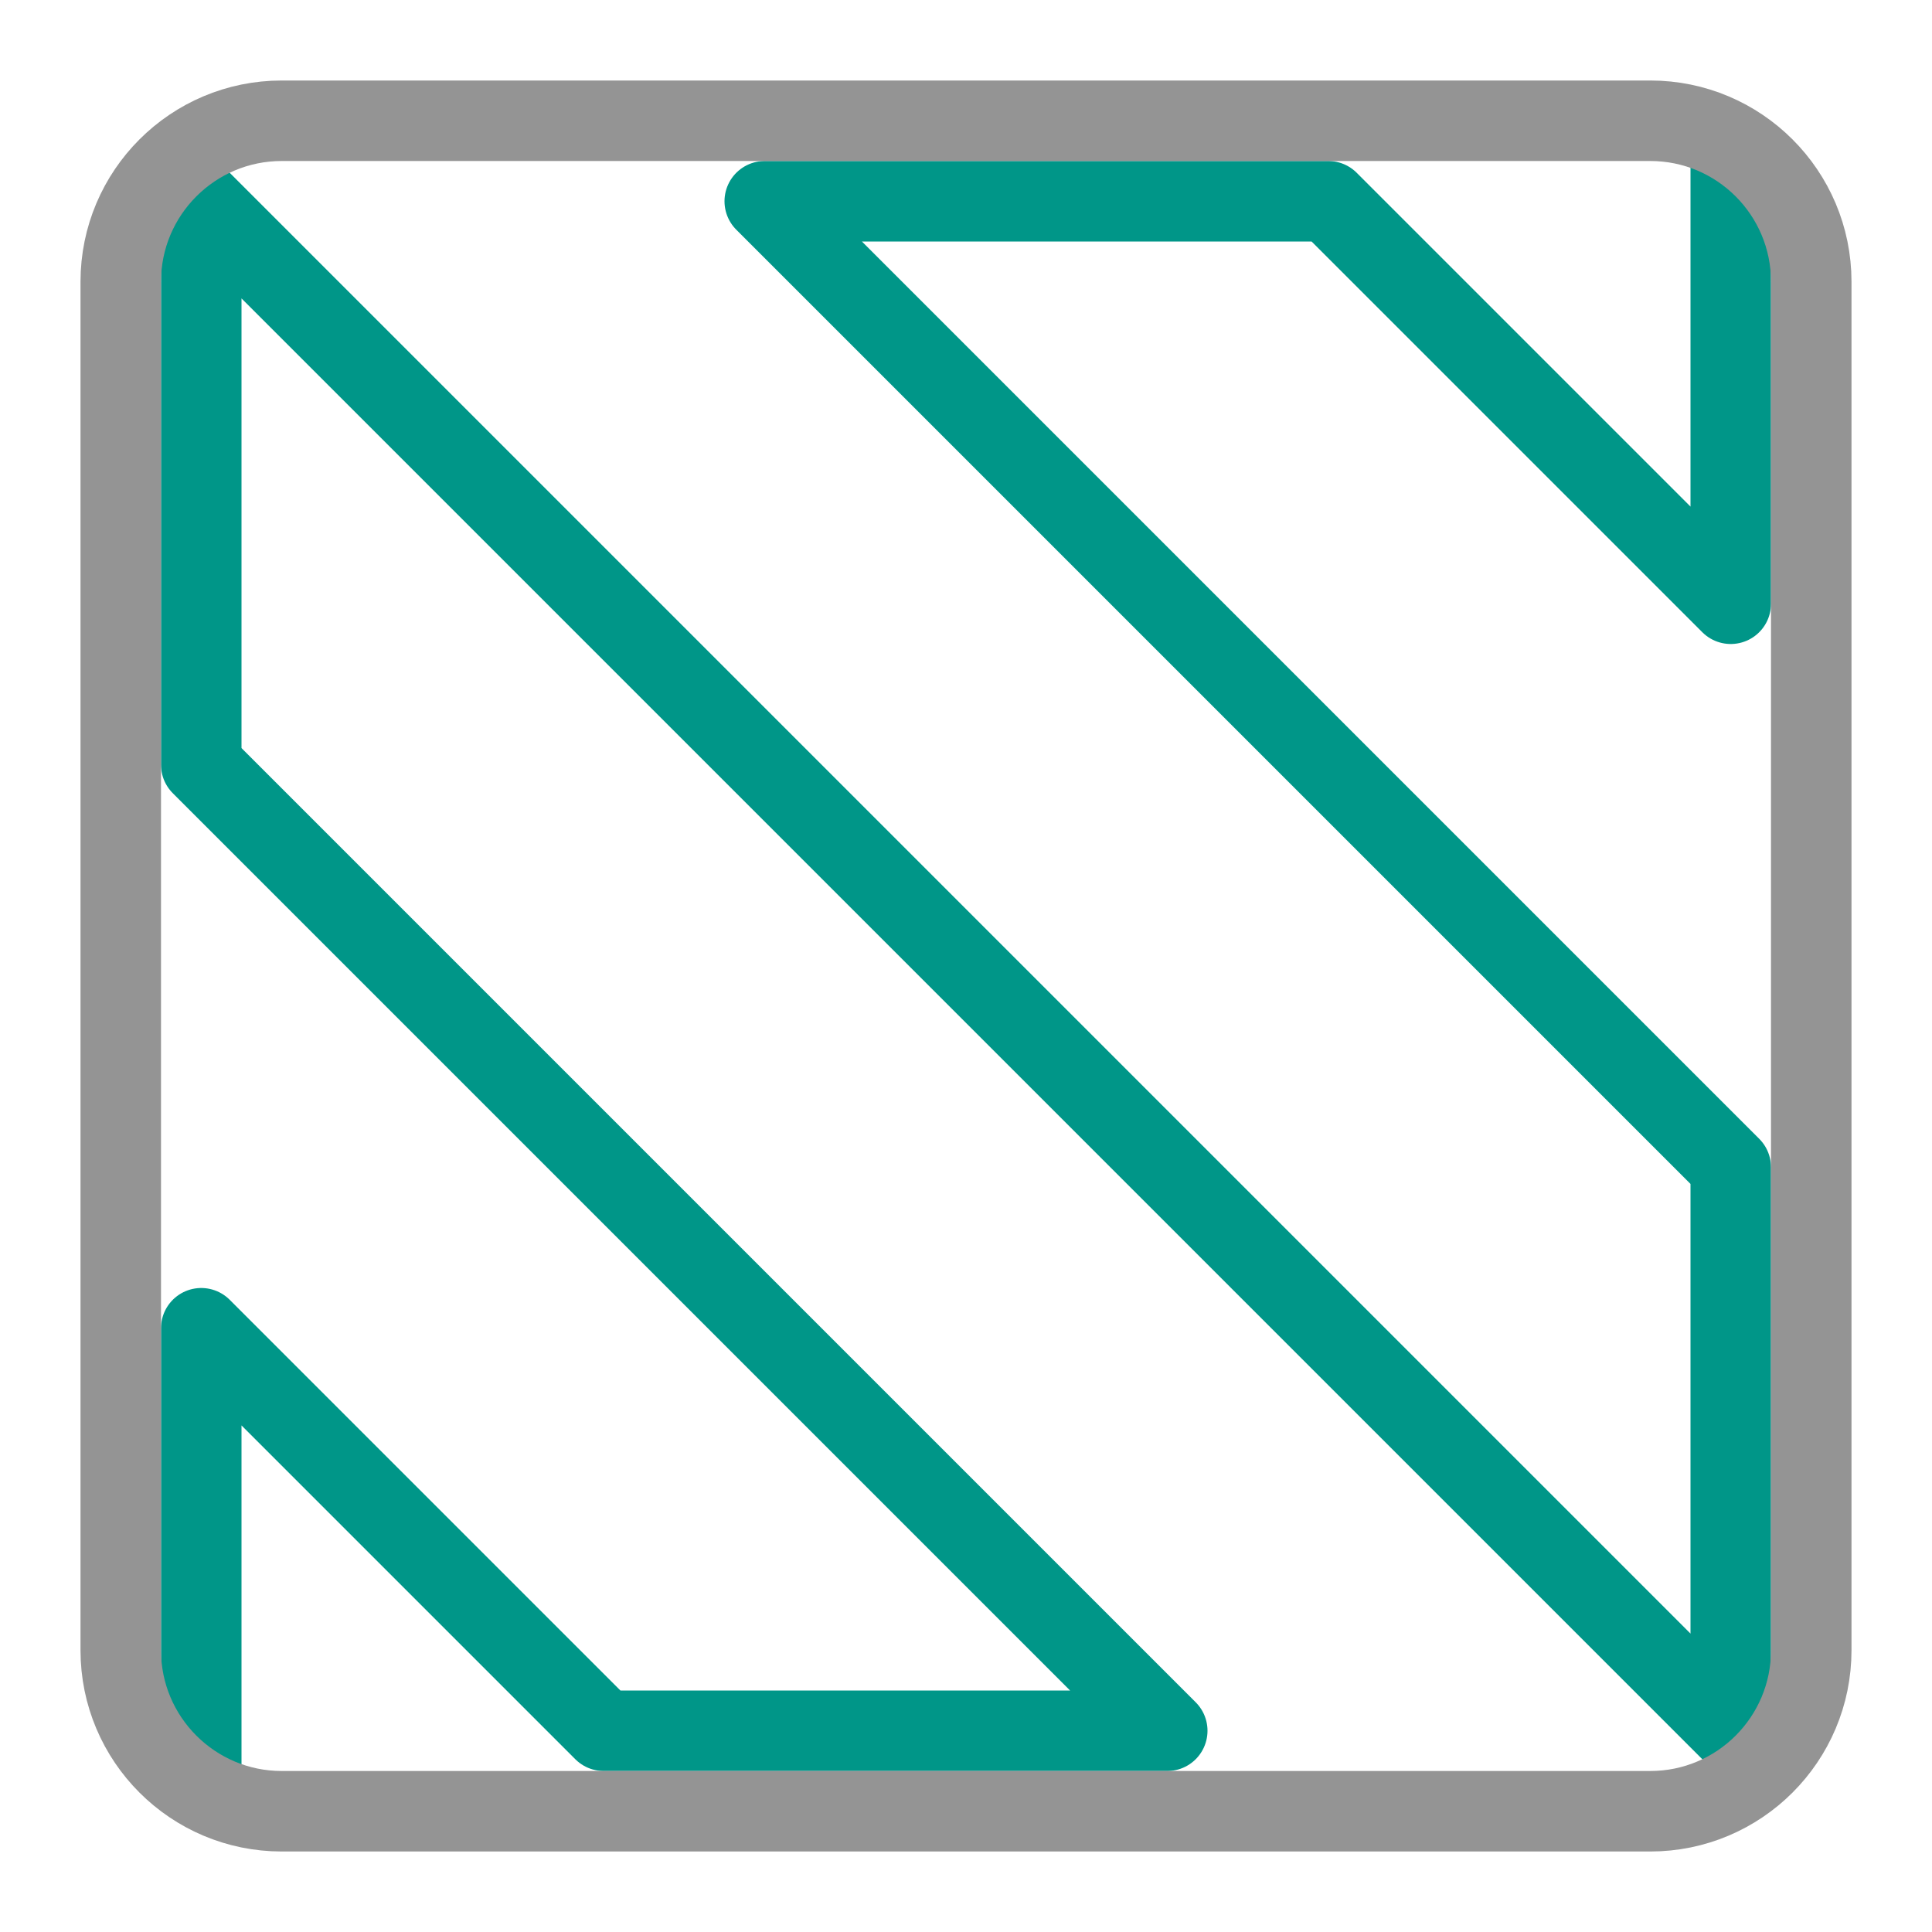
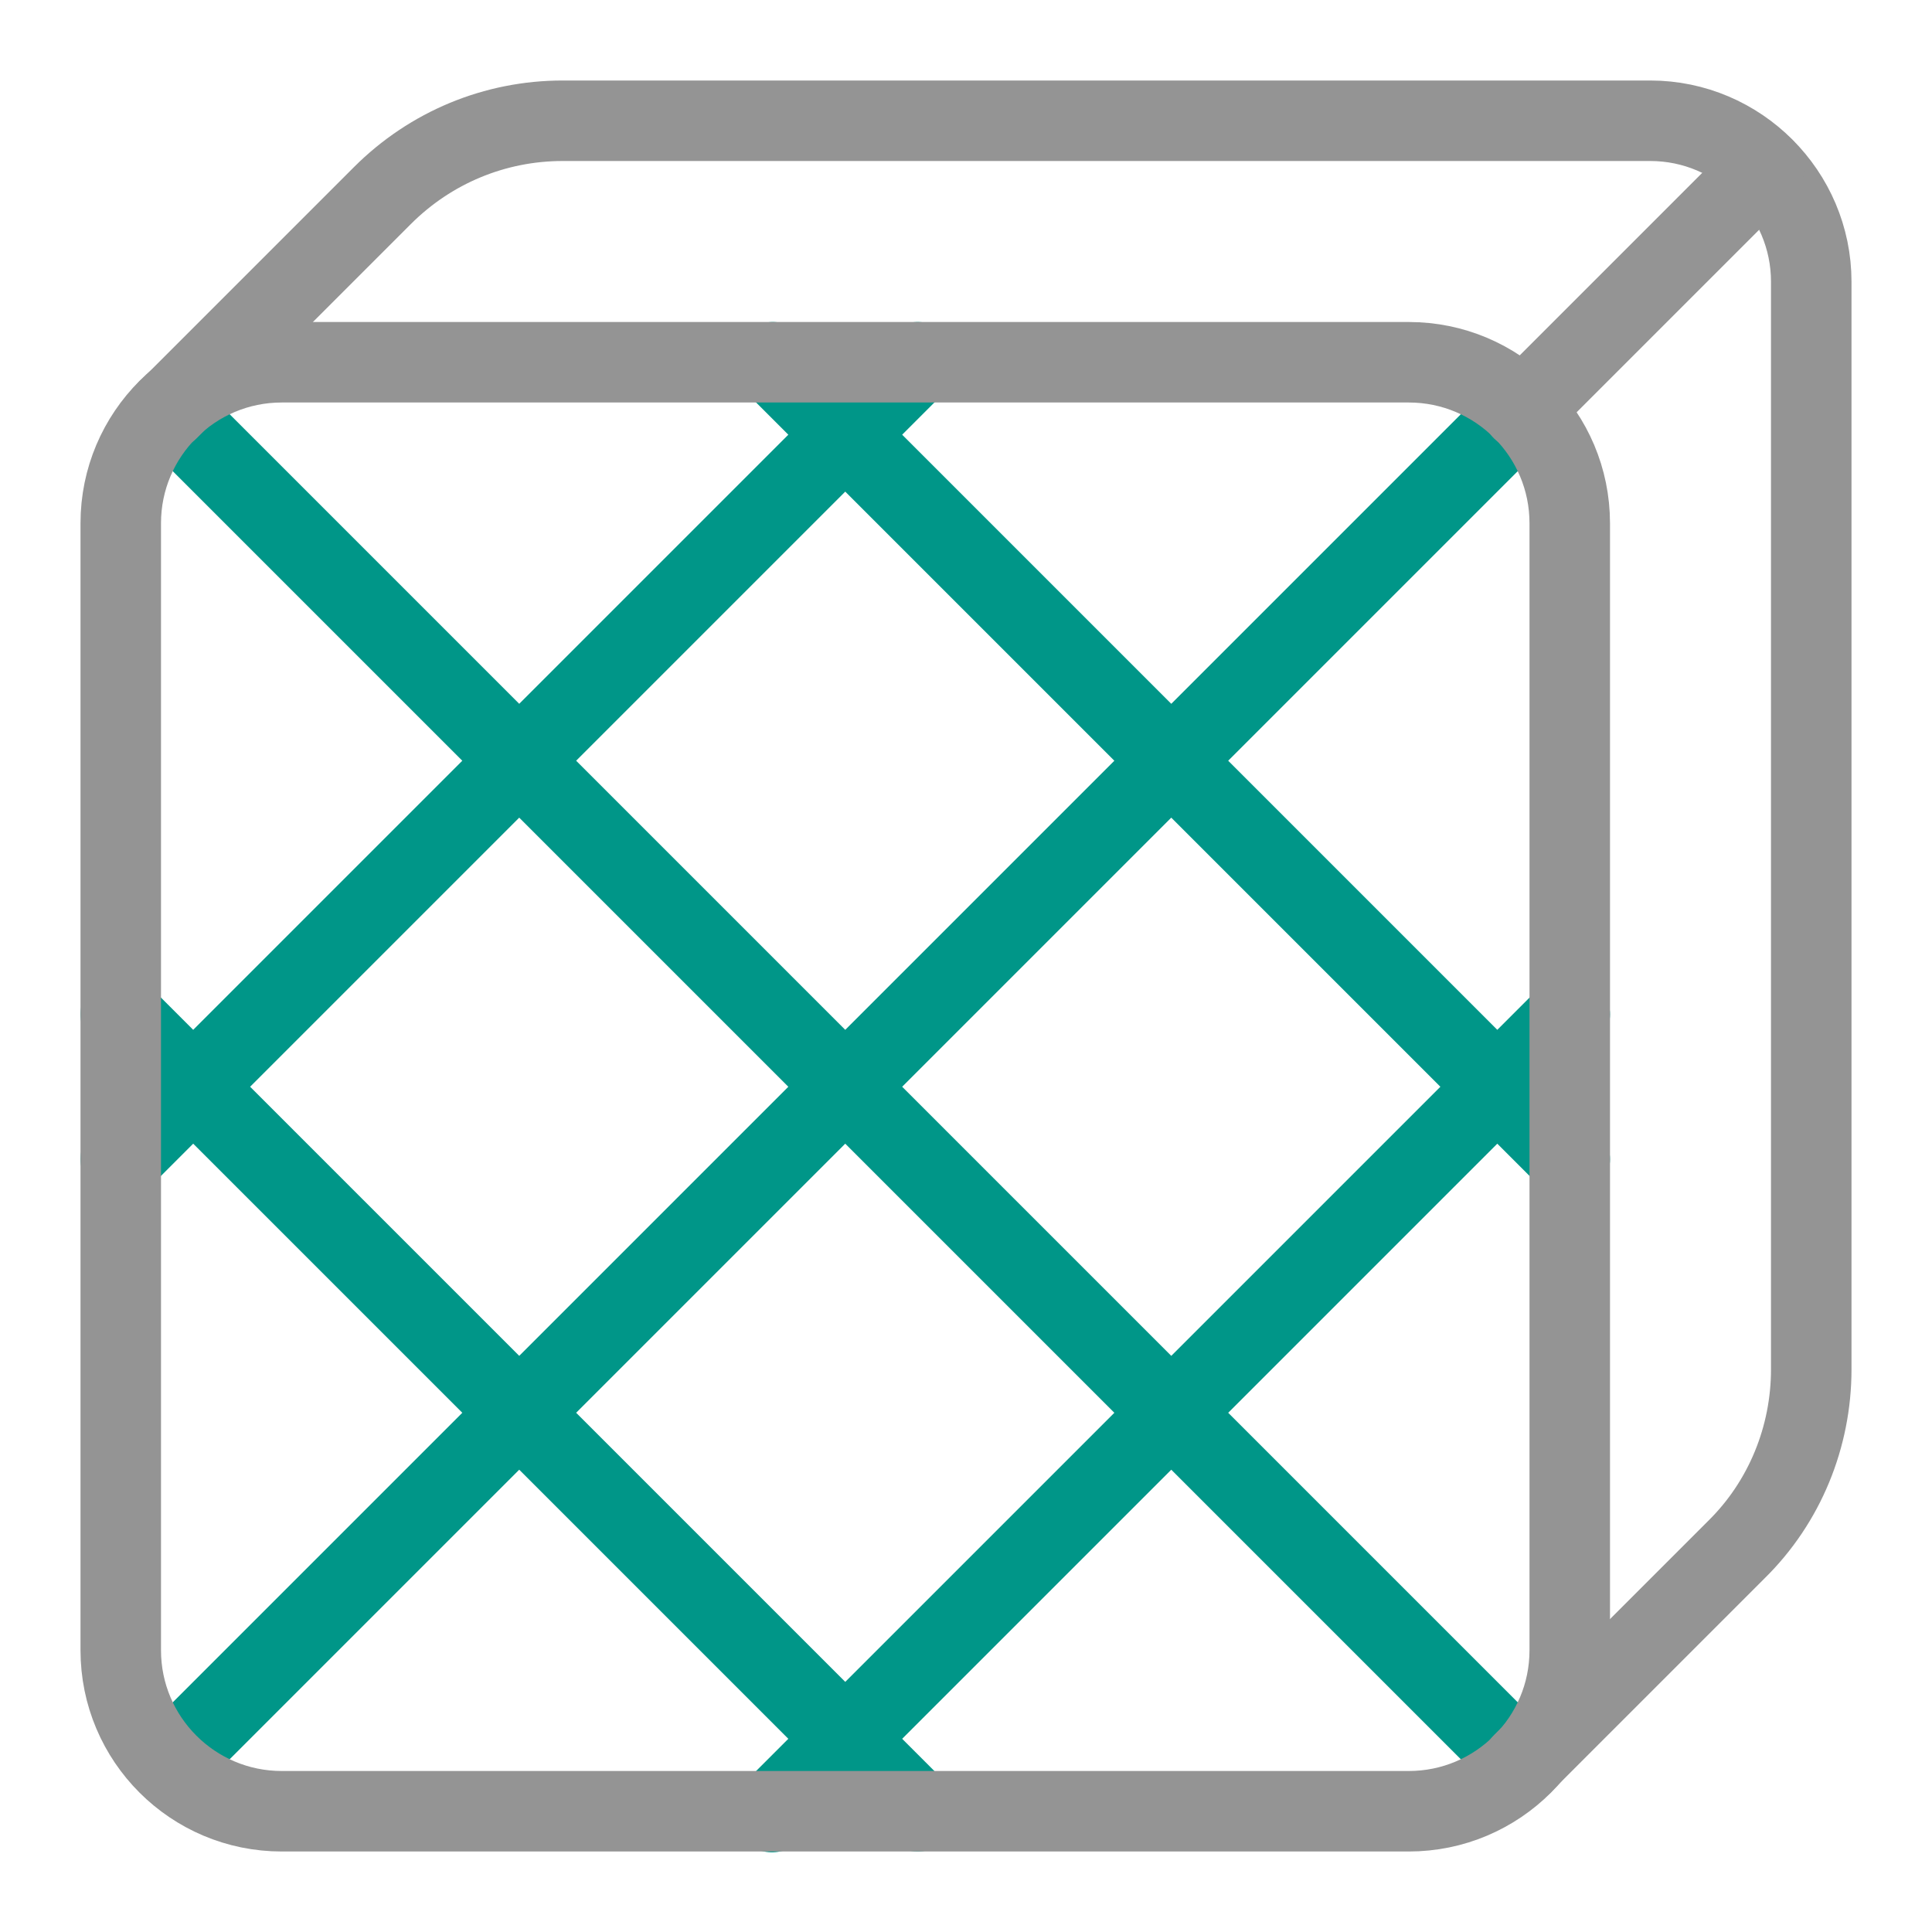
- <svg xmlns="http://www.w3.org/2000/svg" width="24" height="24" viewBox="0 0 24 24">
-   <polyline points="21.5 2.5 21.5 7.5 16.5 2.5 9.5 2.5 21.5 14.5 21.5 21.5 2.5 2.5 2.5 9.5 14.5 21.5 7.5 21.5 2.5 16.5 2.5 21.5" style="fill:none;stroke:#009688;stroke-linecap:square;stroke-linejoin:round" />
-   <rect x="1.5" y="1.5" width="21" height="21" rx="2" style="fill:none;stroke:#949494;stroke-linecap:round;stroke-linejoin:round" />
+ <svg xmlns="http://www.w3.org/2000/svg" id="a" width="24" height="24" viewBox="0 0 24 24">
+   <path d="M19.5,12.6l-9.91,9.91M11.4,22.5L1.5,12.6M9.6,4.5l9.9,9.9M18.91,21.91L2.09,5.09M1.5,14.4L11.4,4.5M18.91,5.09L2.47,21.53" style="fill:none; stroke:#009688; stroke-linecap:round; stroke-linejoin:round;" />
+   <rect x="1.5" y="4.5" width="18" height="18" rx="2" ry="2" transform="translate(21 27) rotate(-180)" style="fill:none; stroke:#949494; stroke-linecap:round; stroke-linejoin:round;" />
+   <path d="M2.09,5.09l2.66-2.66c.6-.6,1.4-.93,2.24-.93h13.51c1.1,0,2,.9,2,2v13.51c0,.84-.33,1.65-.93,2.24l-2.66,2.66" style="fill:none; stroke:#949494; stroke-linecap:round; stroke-linejoin:round;" />
+   <line x1="18.91" y1="5.09" x2="21.91" y2="2.09" style="fill:none; stroke:#949494; stroke-linecap:round; stroke-linejoin:round;" />
</svg>
